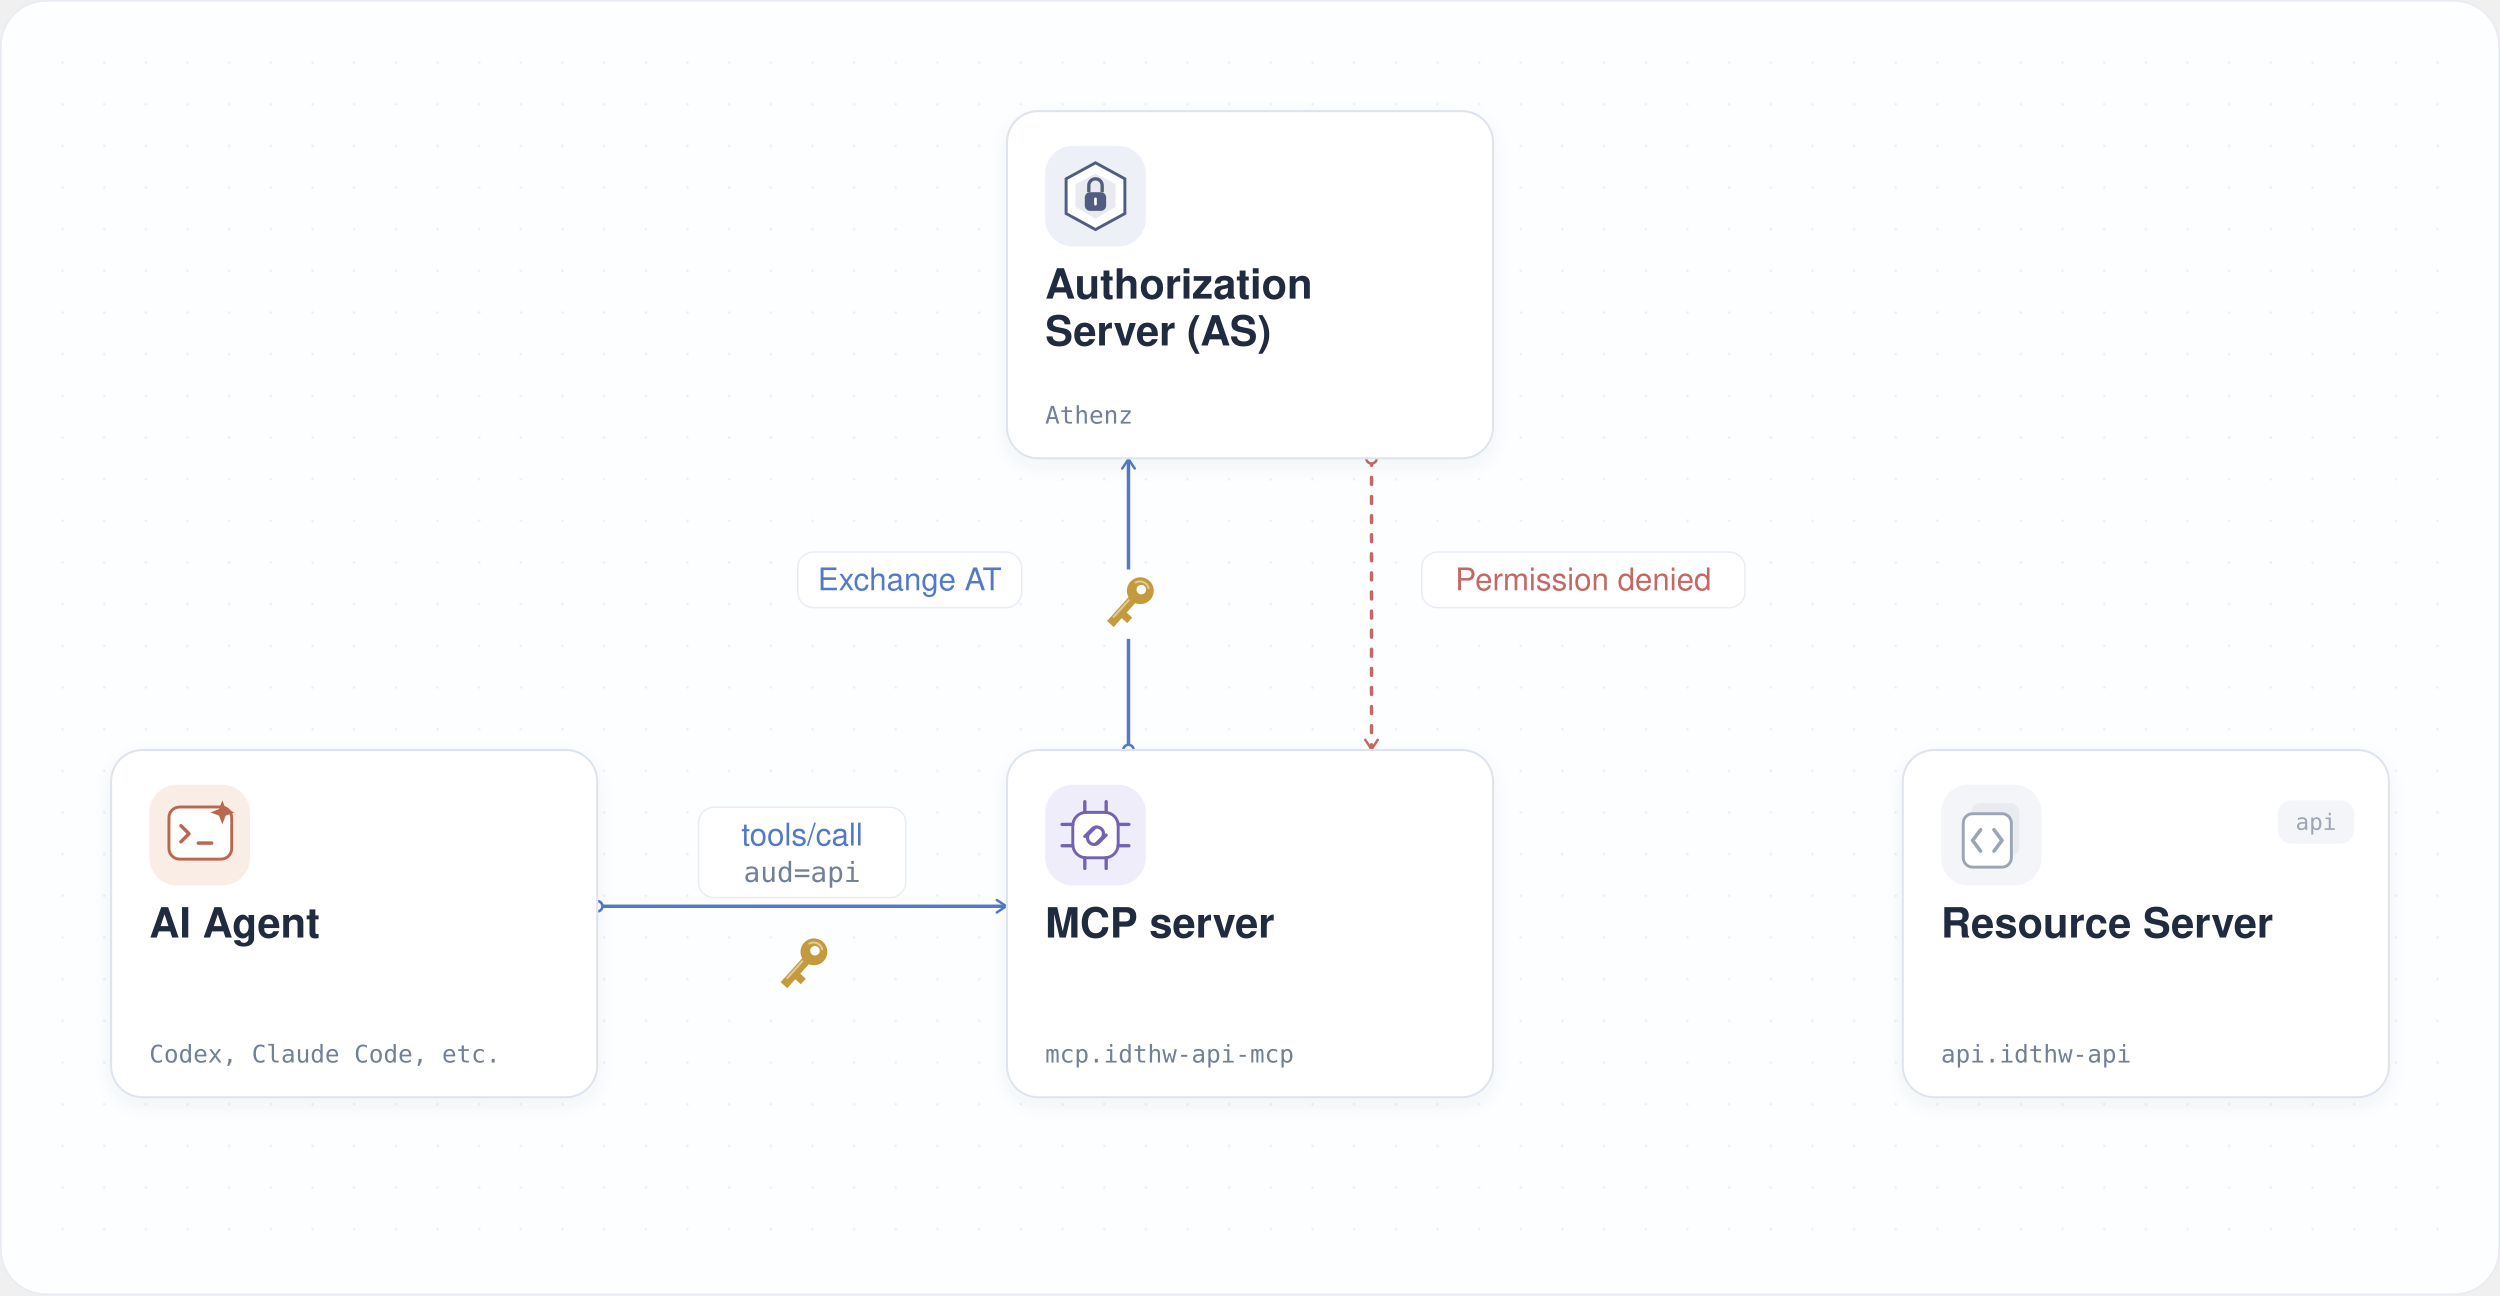
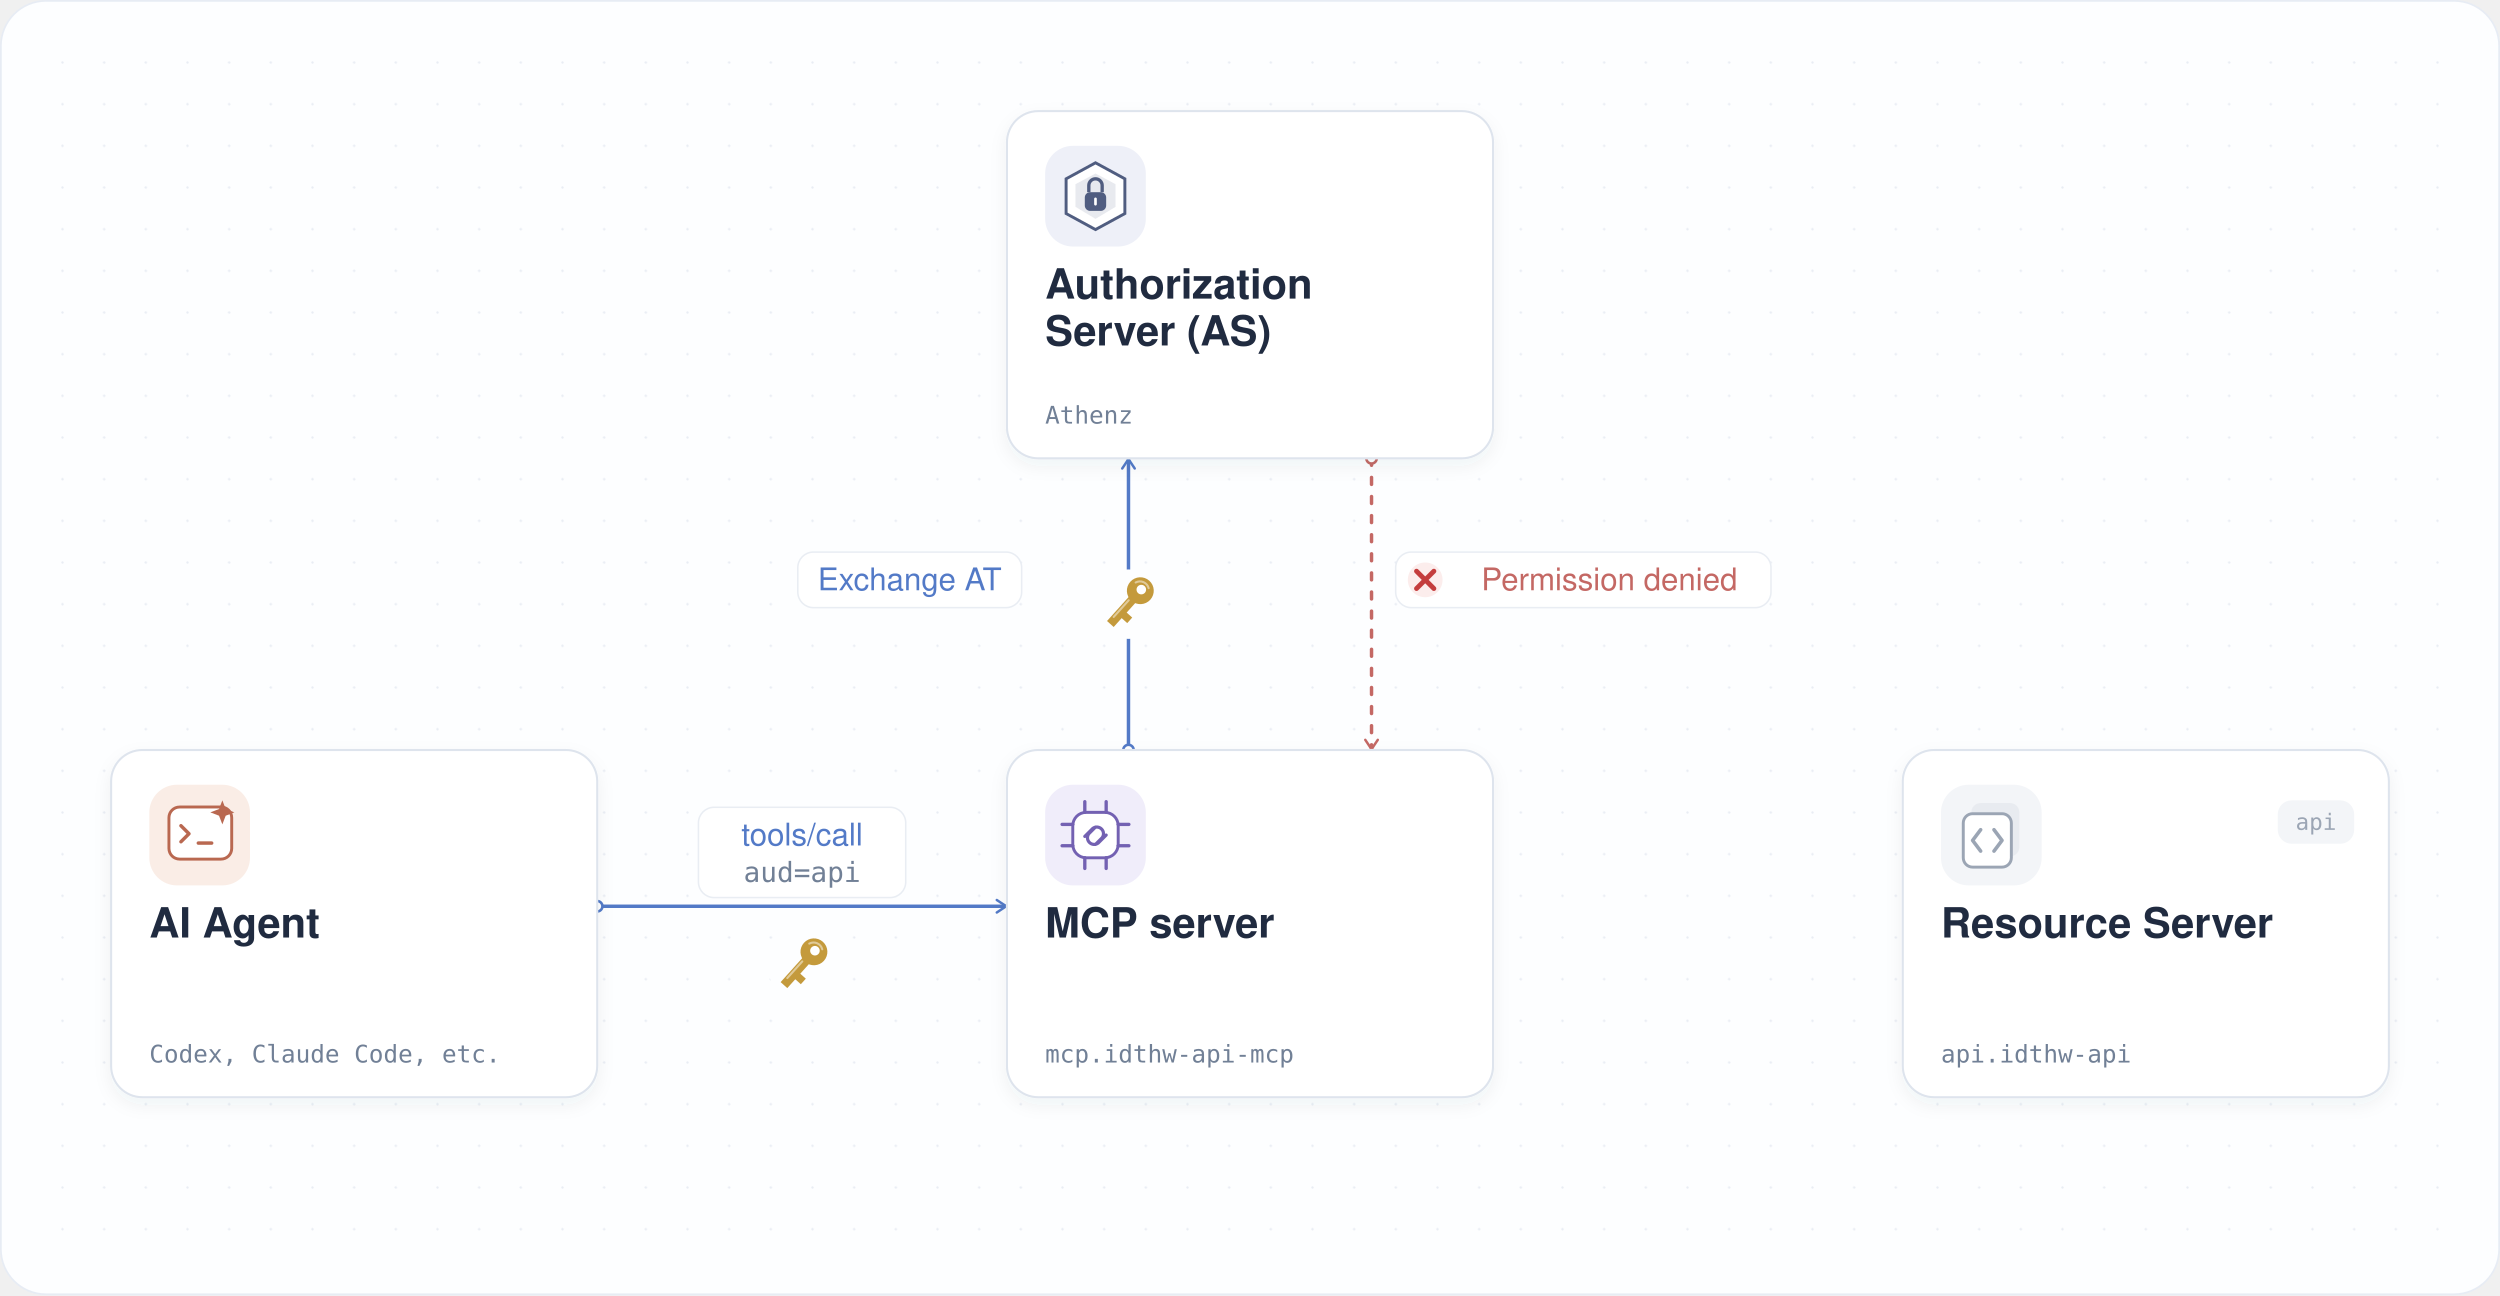
<svg xmlns="http://www.w3.org/2000/svg" width="1440" height="746" viewBox="0 0 1440 746" role="img" aria-labelledby="title desc">
  <defs>
    <marker id="arrow-blue" viewBox="0 0 10 10" refX="8.5" refY="5" markerWidth="9" markerHeight="9" markerUnits="userSpaceOnUse" orient="auto">
      <path d="m2 1 6 4-6 4" fill="none" stroke="#537AC7" stroke-width="1.6" stroke-linecap="round" stroke-linejoin="round" />
    </marker>
    <marker id="arrow-green" viewBox="0 0 10 10" refX="8.5" refY="5" markerWidth="9" markerHeight="9" markerUnits="userSpaceOnUse" orient="auto">
      <path d="m2 1 6 4-6 4" fill="none" stroke="#428B76" stroke-width="1.6" stroke-linecap="round" stroke-linejoin="round" />
    </marker>
    <marker id="arrow-red" viewBox="0 0 10 10" refX="8.5" refY="5" markerWidth="9" markerHeight="9" markerUnits="userSpaceOnUse" orient="auto">
      <path d="m2 1 6 4-6 4" fill="none" stroke="#C46864" stroke-width="1.6" stroke-linecap="round" stroke-linejoin="round" />
    </marker>
    <marker id="arrow-gray" viewBox="0 0 10 10" refX="8.5" refY="5" markerWidth="9" markerHeight="9" markerUnits="userSpaceOnUse" orient="auto">
      <path d="m2 1 6 4-6 4" fill="none" stroke="#8B96AA" stroke-width="1.6" stroke-linecap="round" stroke-linejoin="round" />
    </marker>
    <marker id="arrow-purple" viewBox="0 0 10 10" refX="8.5" refY="5" markerWidth="9" markerHeight="9" markerUnits="userSpaceOnUse" orient="auto">
      <path d="m2 1 6 4-6 4" fill="none" stroke="#8770B1" stroke-width="1.6" stroke-linecap="round" stroke-linejoin="round" />
    </marker>
    <g id="access-token-key" transform="rotate(42 22 22)">
      <path d="M19 15h6v12h5v5h-5v8h-6Z" fill="currentColor" />
      <circle cx="22" cy="10" r="9" fill="currentColor" />
      <circle cx="22" cy="9" r="3.2" fill="white" />
      <path d="M16 8a6 6 0 0 1 9-3M20.5 20v15" fill="none" stroke="white" stroke-opacity=".48" stroke-width="1.4" stroke-linecap="round" />
    </g>
    <filter id="card-shadow" x="-12%" y="-18%" width="124%" height="148%">
      <feDropShadow dx="0" dy="4" stdDeviation="5" flood-color="#253B68" flood-opacity=".055" />
    </filter>
    <pattern id="grid" width="24" height="24" patternUnits="userSpaceOnUse">
      <circle cx="12" cy="12" r=".7" fill="#C9D2E2" opacity=".38" />
    </pattern>
  </defs>
  <rect x=".5" y=".5" width="1439" height="745" rx="26" fill="#FDFEFF" stroke="#E7ECF4" />
  <rect x="20" y="20" width="1400" height="706" rx="18" fill="url(#grid)" />
  <g font-family="Avenir Next, Avenir, Segoe UI, Helvetica, Arial, sans-serif">
    <path d="M344 522 L580 522" fill="none" stroke="#537AC7" stroke-width="2" stroke-linecap="round" stroke-linejoin="round" marker-end="url(#arrow-blue)" />
    <circle cx="344" cy="522" r="3" fill="white" stroke="#537AC7" stroke-width="1.5" />
    <path d="M650 432 L650 264" fill="none" stroke="#537AC7" stroke-width="2" stroke-linecap="round" stroke-linejoin="round" marker-end="url(#arrow-blue)" />
    <circle cx="650" cy="432" r="3" fill="white" stroke="#537AC7" stroke-width="1.5" />
    <path d="M790 264 L790 432" fill="none" stroke="#C46864" stroke-width="2" stroke-linecap="round" stroke-linejoin="round" stroke-dasharray="4 7" marker-end="url(#arrow-red)" />
    <circle cx="790" cy="264" r="3" fill="white" stroke="#C46864" stroke-width="1.5" />
    <g data-component="client">
      <rect x="64" y="432" width="280" height="200" rx="18" fill="white" stroke="#DEE4ED" stroke-width="1.2" filter="url(#card-shadow)" />
      <rect x="86" y="452" width="58" height="58" rx="16" fill="#FAEDE6" />
      <g transform="translate(95 461) scale(0.7692308)" color="#B96850">
        <rect x="3" y="5" width="47" height="39" rx="8" fill="white" stroke="currentColor" stroke-width="2.2" />
        <path d="m12 19 6 6-6 6m13 1h10" fill="none" stroke="currentColor" stroke-width="2.6" stroke-linecap="round" stroke-linejoin="round" />
        <path d="m43 0 2.5 6.5L52 9l-6.5 2.5L43 18l-2.5-6.5L34 9l6.5-2.5Z" fill="currentColor" />
      </g>
      <text x="86" y="540" fill="#202B40" font-size="24" font-weight="600" text-anchor="start">AI Agent</text>
      <text x="86" y="612" fill="#718096" font-size="14" font-weight="500" text-anchor="start" font-family="Menlo, Consolas, monospace">Codex, Claude Code, etc.</text>
    </g>
    <g data-component="mcp">
      <rect x="580" y="432" width="280" height="200" rx="18" fill="white" stroke="#DEE4ED" stroke-width="1.2" filter="url(#card-shadow)" />
      <rect x="602" y="452" width="58" height="58" rx="16" fill="#F0EDFA" />
      <g transform="translate(611 461) scale(0.7692308)" color="#7361B2">
        <rect x="9" y="9" width="34" height="34" rx="10" fill="white" stroke="currentColor" stroke-width="2.2" />
        <path d="M18 1v8m16-8v8M18 43v8m16-8v8M1 18h8m-8 16h8m34-16h8m-8 16h8" stroke="currentColor" stroke-width="2.5" stroke-linecap="round" />
        <path d="m18 27 6-6a5 5 0 0 1 7 7l-5 5m8-7-6 6a5 5 0 0 1-7-7l5-5" fill="none" stroke="currentColor" stroke-width="2.4" stroke-linecap="round" />
      </g>
      <text x="602" y="540" fill="#202B40" font-size="24" font-weight="600" text-anchor="start">MCP server</text>
      <text x="602" y="612" fill="#718096" font-size="14" font-weight="500" text-anchor="start" font-family="Menlo, Consolas, monospace">mcp.idthw-api-mcp</text>
    </g>
    <g data-component="api">
      <rect x="1096" y="432" width="280" height="200" rx="18" fill="white" stroke="#DEE4ED" stroke-width="1.2" filter="url(#card-shadow)" />
      <rect x="1118" y="452" width="58" height="58" rx="16" fill="#F3F5F8" />
      <g transform="translate(1127 461) scale(0.7692308)" color="#9BA5B4">
        <rect x="11" y="2" width="36" height="40" rx="7" fill="currentColor" opacity=".12" />
        <rect x="5" y="10" width="36" height="40" rx="7" fill="white" stroke="currentColor" stroke-width="2.2" />
        <path d="m18 22-6 8 6 8m10-16 6 8-6 8" fill="none" stroke="currentColor" stroke-width="2.7" stroke-linecap="round" stroke-linejoin="round" />
      </g>
      <rect x="1312" y="461" width="44" height="25" rx="8" fill="#F3F5F8" />
      <text x="1334" y="478" fill="#9BA5B4" font-size="13" font-weight="500" text-anchor="middle" font-family="Menlo, Consolas, monospace">api</text>
      <text x="1118" y="540" fill="#202B40" font-size="24" font-weight="600" text-anchor="start">Resource Server</text>
      <text x="1118" y="612" fill="#718096" font-size="14" font-weight="500" text-anchor="start" font-family="Menlo, Consolas, monospace">api.idthw-api</text>
    </g>
    <g data-component="as">
      <rect x="580" y="64" width="280" height="200" rx="18" fill="white" stroke="#DEE4ED" stroke-width="1.2" filter="url(#card-shadow)" />
      <rect x="602" y="84" width="58" height="58" rx="16" fill="#EEF0F8" />
      <g transform="translate(611 93) scale(0.7692308)" color="#505D80">
        <path d="m26 1 22 12v26L26 51 4 39V13Z" fill="white" stroke="currentColor" stroke-width="2.2" />
        <path d="m26 9 15 8v17L26 43l-15-9V17Z" fill="currentColor" opacity=".13" />
        <rect x="18" y="23" width="16" height="14" rx="4" fill="currentColor" />
        <path d="M21 23v-5a5 5 0 0 1 10 0v5" fill="none" stroke="currentColor" stroke-width="2.5" />
        <path d="M26 28v4" stroke="white" stroke-width="2" stroke-linecap="round" />
      </g>
      <text x="602" y="172" fill="#202B40" font-size="24" font-weight="600" text-anchor="start">Authorization</text>
      <text x="602" y="199" fill="#202B40" font-size="24" font-weight="600" text-anchor="start">Server (AS)</text>
      <text x="602" y="244" fill="#718096" font-size="14" font-weight="500" text-anchor="start" font-family="Menlo, Consolas, monospace">Athenz</text>
    </g>
    <g>
      <rect x="402.3" y="465" width="119.4" height="52" rx="9" fill="#FFFFFF" stroke="#E9EDF3" stroke-width=".9" />
      <text x="462" y="487" fill="#537AC7" font-size="18" font-weight="500" text-anchor="middle">tools/call</text>
      <text x="462" y="508" fill="#718096" font-size="16" font-weight="500" text-anchor="middle" font-family="Menlo, Consolas, monospace">aud=api</text>
    </g>
    <g data-token-kind="access" aria-label="Access token">
      <circle cx="462" cy="556" r="20" fill="#FDFEFF" />
      <use href="#access-token-key" transform="translate(443 537) scale(.86)" color="#C49A3C" />
    </g>
    <g>
      <rect x="459.53" y="318" width="128.94" height="32" rx="9" fill="#FFFFFF" stroke="#E9EDF3" stroke-width=".9" />
      <text x="524" y="340" fill="#537AC7" font-size="18" font-weight="500" text-anchor="middle">Exchange AT</text>
    </g>
    <g data-token-kind="access" aria-label="Access token">
      <circle cx="650" cy="348" r="20" fill="#FDFEFF" />
      <use href="#access-token-key" transform="translate(631 329) scale(.86)" color="#C49A3C" />
    </g>
-     <g>
-       <rect x="818.91" y="318" width="186.18" height="32" rx="9" fill="#FFFFFF" stroke="#E9EDF3" stroke-width=".9" />
-       <text x="912" y="340" fill="#C46864" font-size="18" font-weight="500" text-anchor="middle">Permission denied</text>
+     <g data-status="error">
+       <rect x="803.91" y="318" width="216.18" height="32" rx="9" fill="#FFFFFF" stroke="#E9EDF3" stroke-width=".9" />
+       <g data-error-mark="true" aria-hidden="true" transform="translate(820.91 334)">
+         <circle r="10" fill="#FCEDEC" />
+         <path d="M-5 -5L5 5M5 -5L-5 5" fill="none" stroke="#C43D3D" stroke-width="2.8" stroke-linecap="round" />
+       </g>
+       <text x="927" y="340" fill="#C46864" font-size="18" font-weight="500" text-anchor="middle">Permission denied</text>
    </g>
  </g>
</svg>
